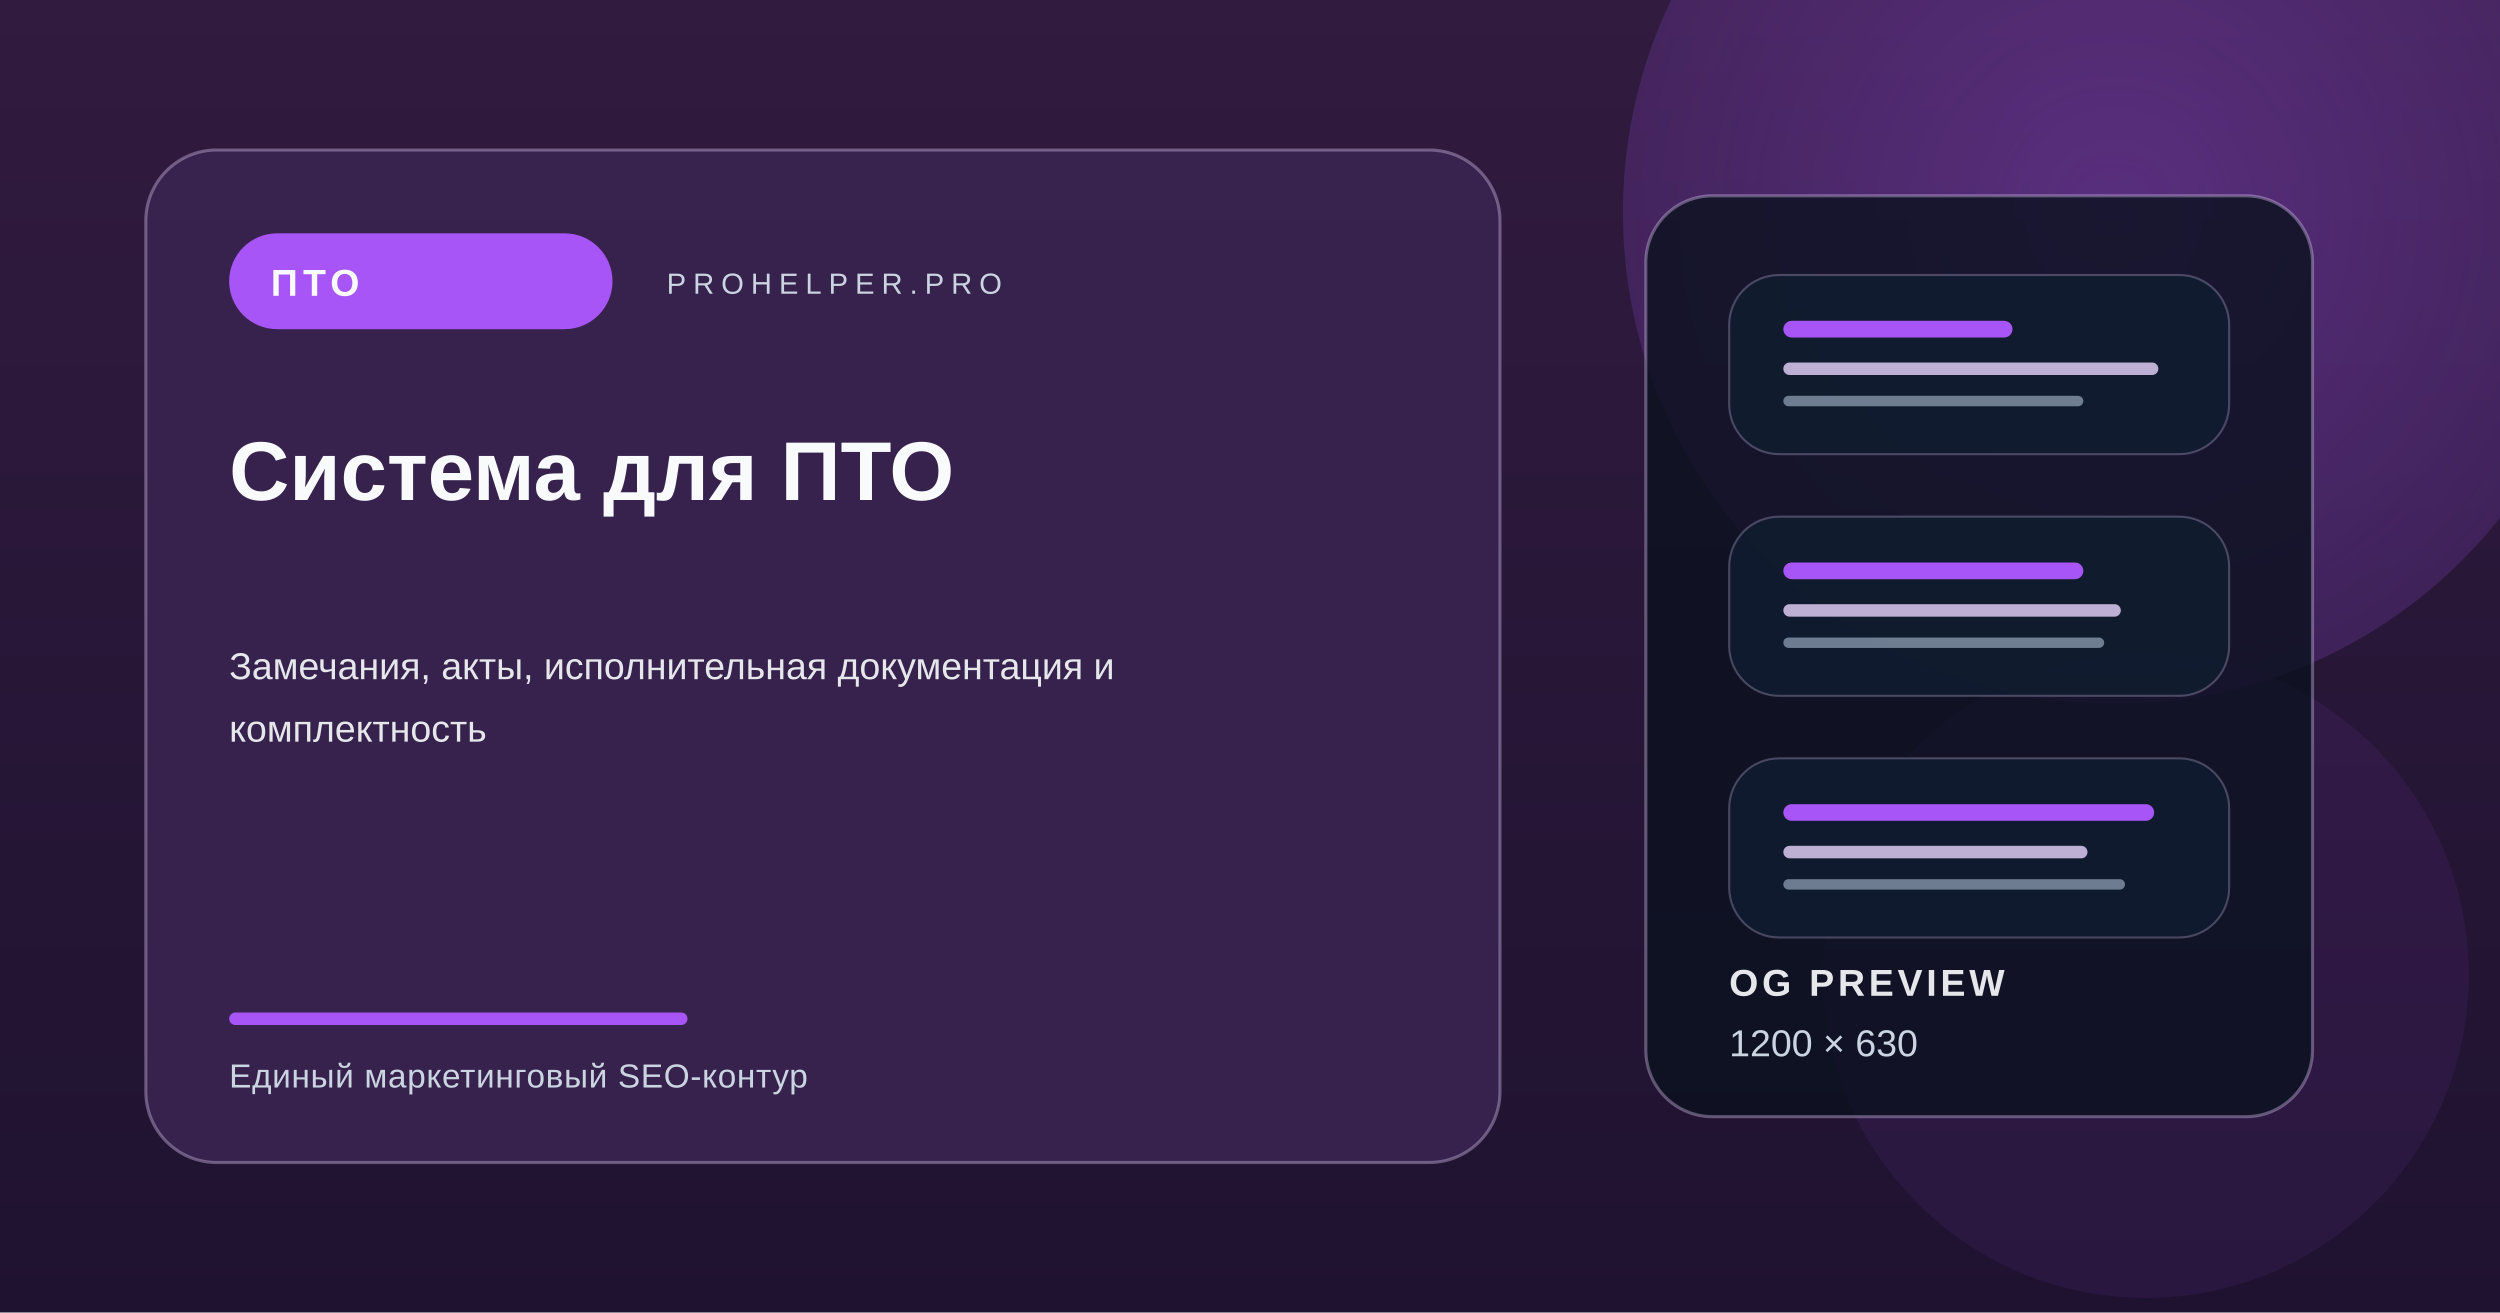
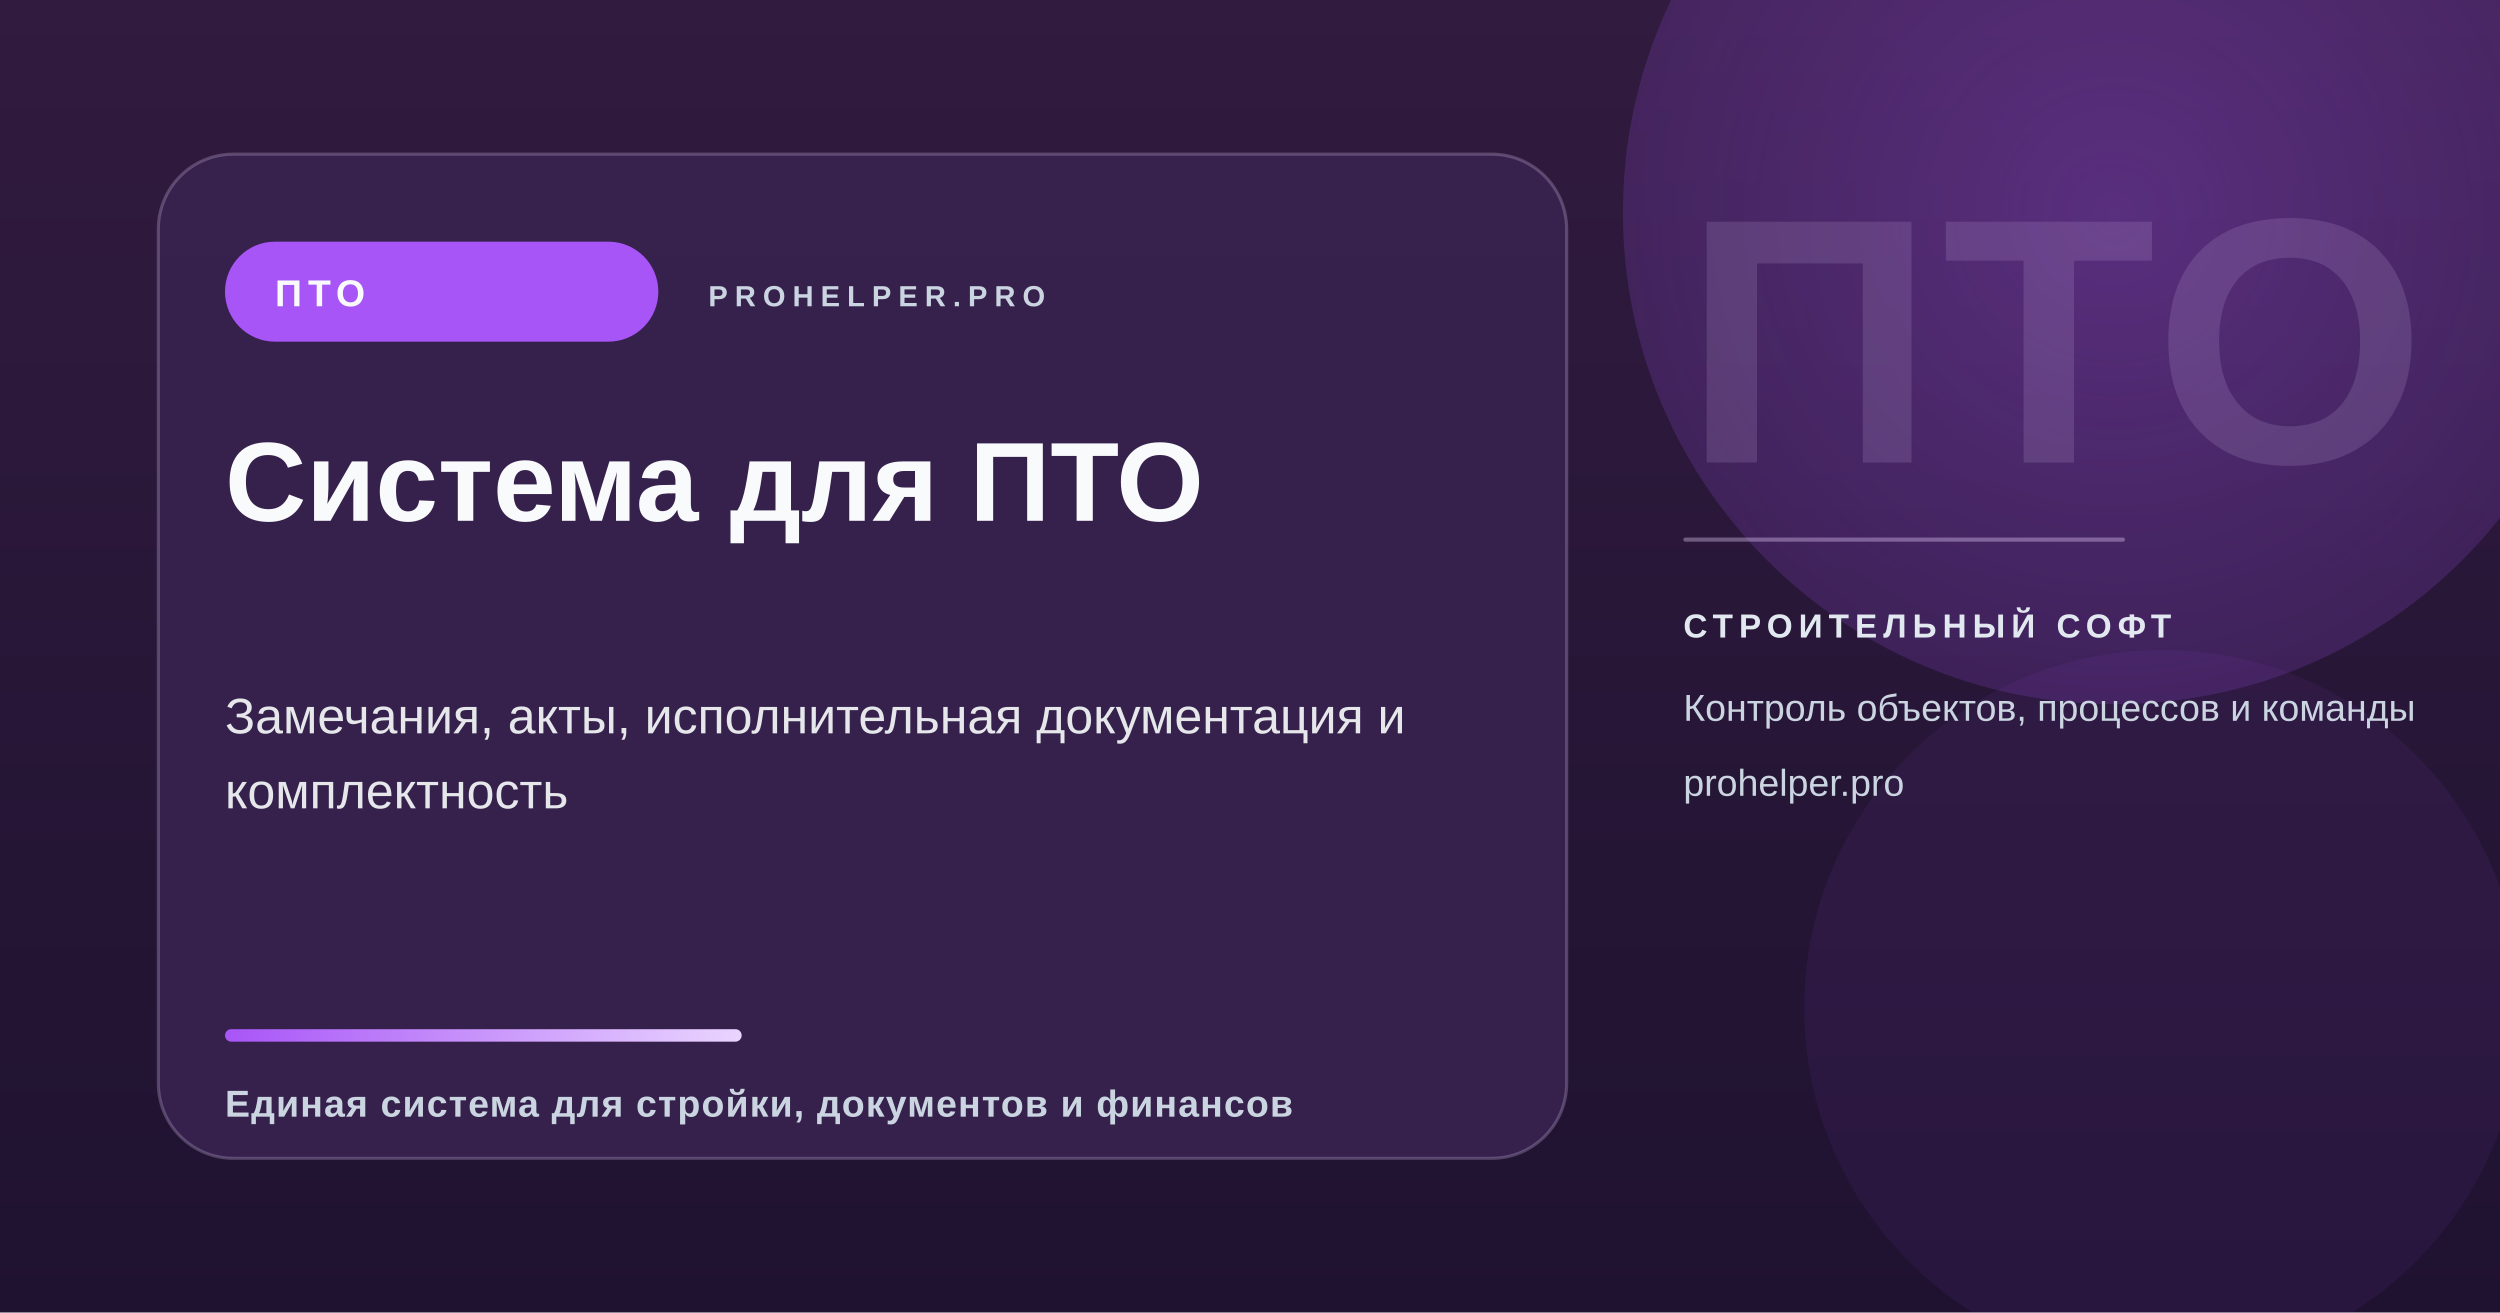
<svg xmlns="http://www.w3.org/2000/svg" width="1200" height="630" viewBox="0 0 1200 630" fill="none">
  <defs>
    <linearGradient id="bg-pto-software" x1="600" y1="0" x2="600" y2="630" gradientUnits="userSpaceOnUse">
      <stop stop-color="#311B3F" />
      <stop offset="1" stop-color="#1F1230" />
    </linearGradient>
    <radialGradient id="glow-pto-software" cx="0" cy="0" r="1" gradientUnits="userSpaceOnUse" gradientTransform="translate(1015 102) rotate(123.5) scale(472 472)">
      <stop stop-color="#A855F7" stop-opacity="0.35" />
      <stop offset="1" stop-color="#A855F7" stop-opacity="0" />
    </radialGradient>
+     <linearGradient id="line-pto-software" x1="0" y1="0" x2="1" y2="0">
+       <stop stop-color="#A855F7" />
+       <stop offset="1" stop-color="#E9D5FF" />
+     </linearGradient>
    <style>
-       .brand { font: 600 18px 'Segoe UI', 'Arial', sans-serif; letter-spacing: 0.14em; }
-       .brand-secondary { font: 500 14px 'Segoe UI', 'Arial', sans-serif; letter-spacing: 0.24em; fill: #CBD5E1; }
-       .title { font: 700 40px 'Segoe UI', 'Arial', sans-serif; fill: #F8FAFC; }
-       .subtitle { font: 500 18px 'Segoe UI', 'Arial', sans-serif; fill: #E5E7EB; }
-       .meta { font: 500 16px 'Segoe UI', 'Arial', sans-serif; fill: #CBD5E1; letter-spacing: 0.02em; }
-       .preview { font: 600 18px 'Segoe UI', 'Arial', sans-serif; fill: #E5E7EB; letter-spacing: 0.1em; }
-       .preview-meta { font: 500 18px 'Segoe UI', 'Arial', sans-serif; fill: #CBD5E1; }
+       .eyebrow { font: 700 18px 'Segoe UI', 'Arial', sans-serif; letter-spacing: 0.16em; fill: #F8FAFC; }
+       .brand-secondary { font: 600 14px 'Segoe UI', 'Arial', sans-serif; letter-spacing: 0.24em; fill: #CBD5E1; }
+       .title { font: 700 54px 'Segoe UI', 'Arial', sans-serif; fill: #F8FAFC; }
+       .subtitle { font: 500 24px 'Segoe UI', 'Arial', sans-serif; fill: #E5E7EB; }
+       .meta { font: 600 18px 'Segoe UI', 'Arial', sans-serif; fill: #CBD5E1; letter-spacing: 0.03em; }
+       .mark { font-family: 'Segoe UI', 'Arial', sans-serif; font-weight: 800; fill: #E9D5FF; opacity: 0.14; }
+       .mark-caption { font: 700 16px 'Segoe UI', 'Arial', sans-serif; fill: #E2E8F0; letter-spacing: 0.18em; }
+       .mark-support { font: 500 18px 'Segoe UI', 'Arial', sans-serif; fill: #CBD5E1; }
    </style>
  </defs>
  <rect width="1200" height="630" fill="url(#bg-pto-software)" />
  <circle cx="1015" cy="102" r="236" fill="url(#glow-pto-software)" />
-   <circle cx="1030" cy="468" r="155" fill="#A855F7" fill-opacity="0.08" />
-   <rect x="70" y="72" width="650" height="486" rx="34" fill="#38234F" fill-opacity="0.94" stroke="#E9D5FF" stroke-opacity="0.35" stroke-width="1.5" />
-   <rect x="110" y="112" width="184" height="46" rx="23" fill="#A855F7" />
-   <text x="130" y="142" class="brand" fill="#F8FAFC">ПТО</text>
-   <text x="320" y="141" class="brand-secondary">PROHELPER.PRO</text>
-   <text x="110" y="240" class="title">Система для ПТО</text>
-   <text x="110" y="326" class="subtitle">Замечания, акты, исполнительная документация и</text>
-   <text x="110" y="356" class="subtitle">комплектность</text>
-   <rect x="110" y="486" width="220" height="6" rx="3" fill="#A855F7" />
-   <text x="110" y="522" class="meta">Единый маркетинговый SEO-контур</text>
-   <rect x="790" y="94" width="320" height="442" rx="32" fill="#0B1220" fill-opacity="0.82" stroke="#E9D5FF" stroke-opacity="0.35" stroke-width="1.5" />
-   <g>
-     <rect x="830" y="132" width="240" height="86" rx="24" fill="#111C2F" fill-opacity="0.92" stroke="#E9D5FF" stroke-opacity="0.26" />
-     <rect x="856" y="154" width="110" height="8" rx="4" fill="#A855F7" />
-     <rect x="856" y="174" width="180" height="6" rx="3" fill="#E9D5FF" fill-opacity="0.8" />
-     <rect x="856" y="190" width="144" height="5" rx="2.5" fill="#94A3B8" fill-opacity="0.72" />
-   </g>
-   <g>
-     <rect x="830" y="248" width="240" height="86" rx="24" fill="#111C2F" fill-opacity="0.92" stroke="#E9D5FF" stroke-opacity="0.26" />
-     <rect x="856" y="270" width="144" height="8" rx="4" fill="#A855F7" />
-     <rect x="856" y="290" width="162" height="6" rx="3" fill="#E9D5FF" fill-opacity="0.8" />
-     <rect x="856" y="306" width="154" height="5" rx="2.5" fill="#94A3B8" fill-opacity="0.72" />
-   </g>
-   <g>
-     <rect x="830" y="364" width="240" height="86" rx="24" fill="#111C2F" fill-opacity="0.92" stroke="#E9D5FF" stroke-opacity="0.26" />
-     <rect x="856" y="386" width="178" height="8" rx="4" fill="#A855F7" />
-     <rect x="856" y="406" width="146" height="6" rx="3" fill="#E9D5FF" fill-opacity="0.8" />
-     <rect x="856" y="422" width="164" height="5" rx="2.5" fill="#94A3B8" fill-opacity="0.72" />
-   </g>
-   <text x="830" y="478" class="preview">OG PREVIEW</text>
-   <text x="830" y="507" class="preview-meta">1200 × 630</text>
+   <circle cx="1038" cy="484" r="172" fill="#A855F7" fill-opacity="0.07" />
+   <rect x="76" y="74" width="676" height="482" rx="36" fill="#38234F" fill-opacity="0.9" stroke="#E9D5FF" stroke-opacity="0.24" stroke-width="1.5" />
+   <rect x="108" y="116" width="208" height="48" rx="24" fill="#A855F7" />
+   <text x="132" y="147" class="eyebrow">ПТО</text>
+   <text x="340" y="147" class="brand-secondary">PROHELPER.PRO</text>
+   <text x="108" y="250" class="title">Система для ПТО</text>
+   <text x="108" y="352" class="subtitle">Замечания, акты, исполнительная документация и</text>
+   <text x="108" y="388" class="subtitle">комплектность</text>
+   <rect x="108" y="494" width="248" height="6" rx="3" fill="url(#line-pto-software)" />
+   <text x="108" y="536" class="meta">Единая система для стройки, документов и финансов</text>
+   <text x="808" y="222" class="mark" font-size="168" letter-spacing="0.02em">ПТО</text>
+   <rect x="808" y="258" width="212" height="2" rx="1" fill="#E9D5FF" fill-opacity="0.36" />
+   <text x="808" y="306" class="mark-caption">СТРОИТЕЛЬНЫЙ СОФТ</text>
+   <text x="808" y="346" class="mark-support">Контроль объектов, процессов и команды</text>
+   <text x="808" y="382" class="mark-support">prohelper.pro</text>
</svg>
